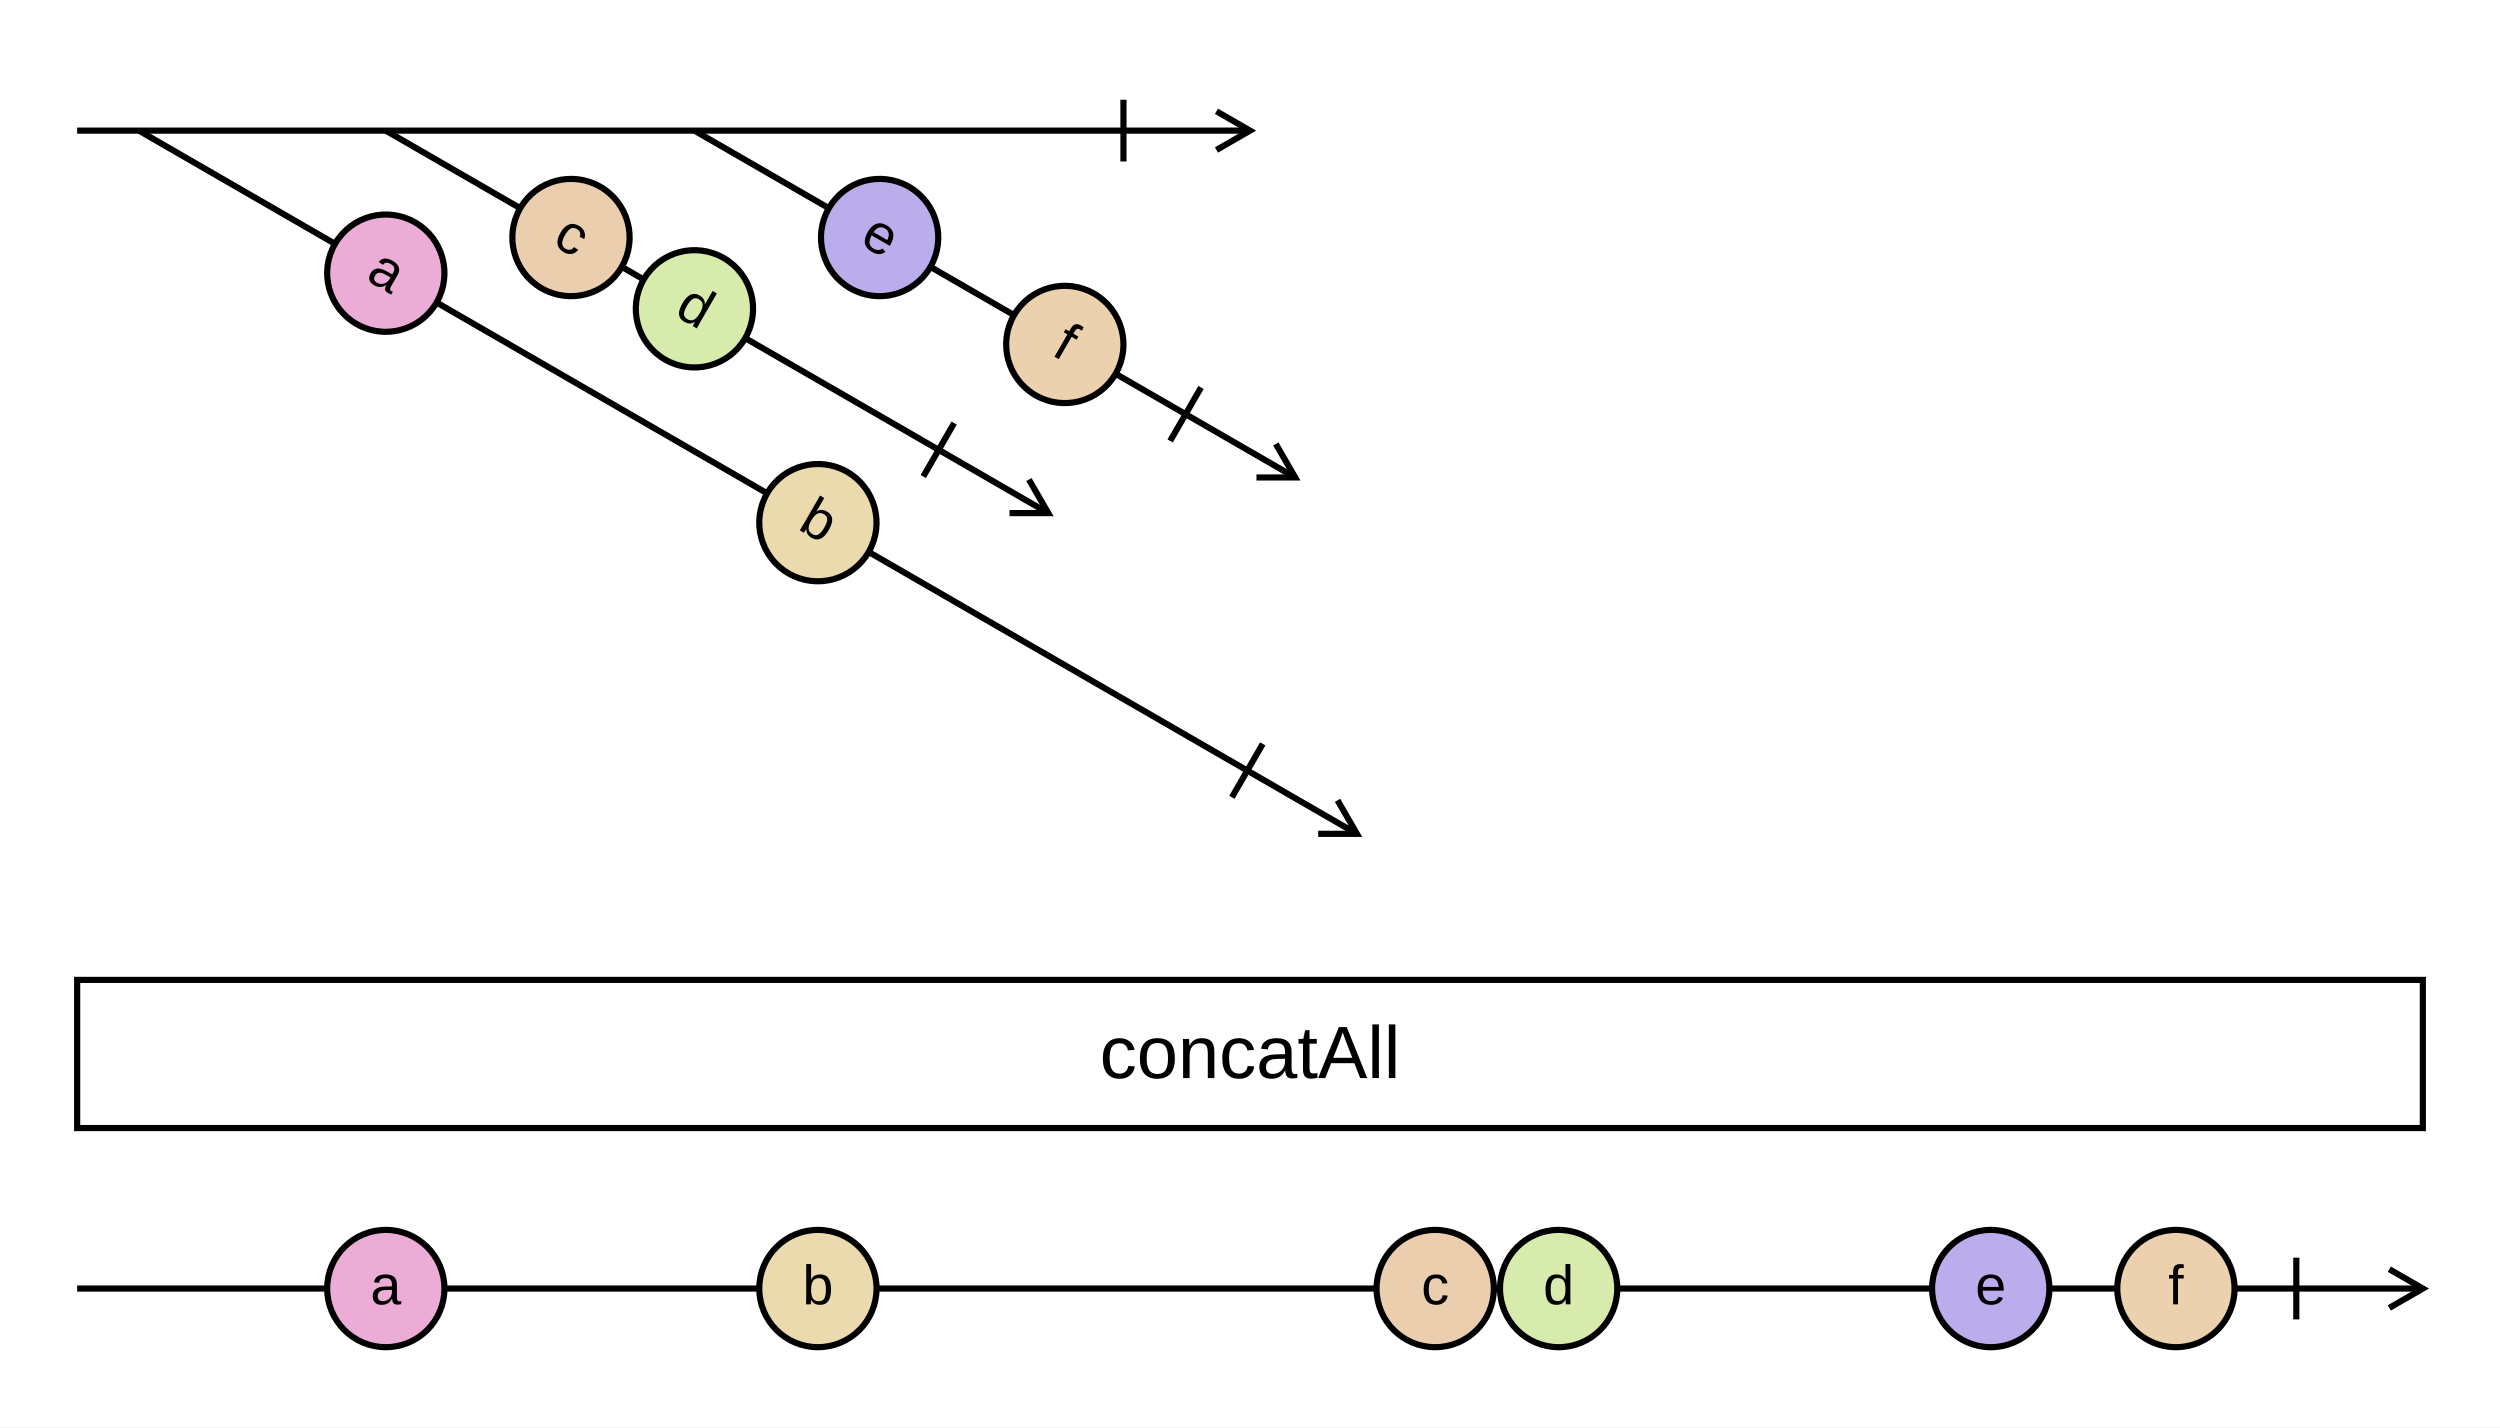
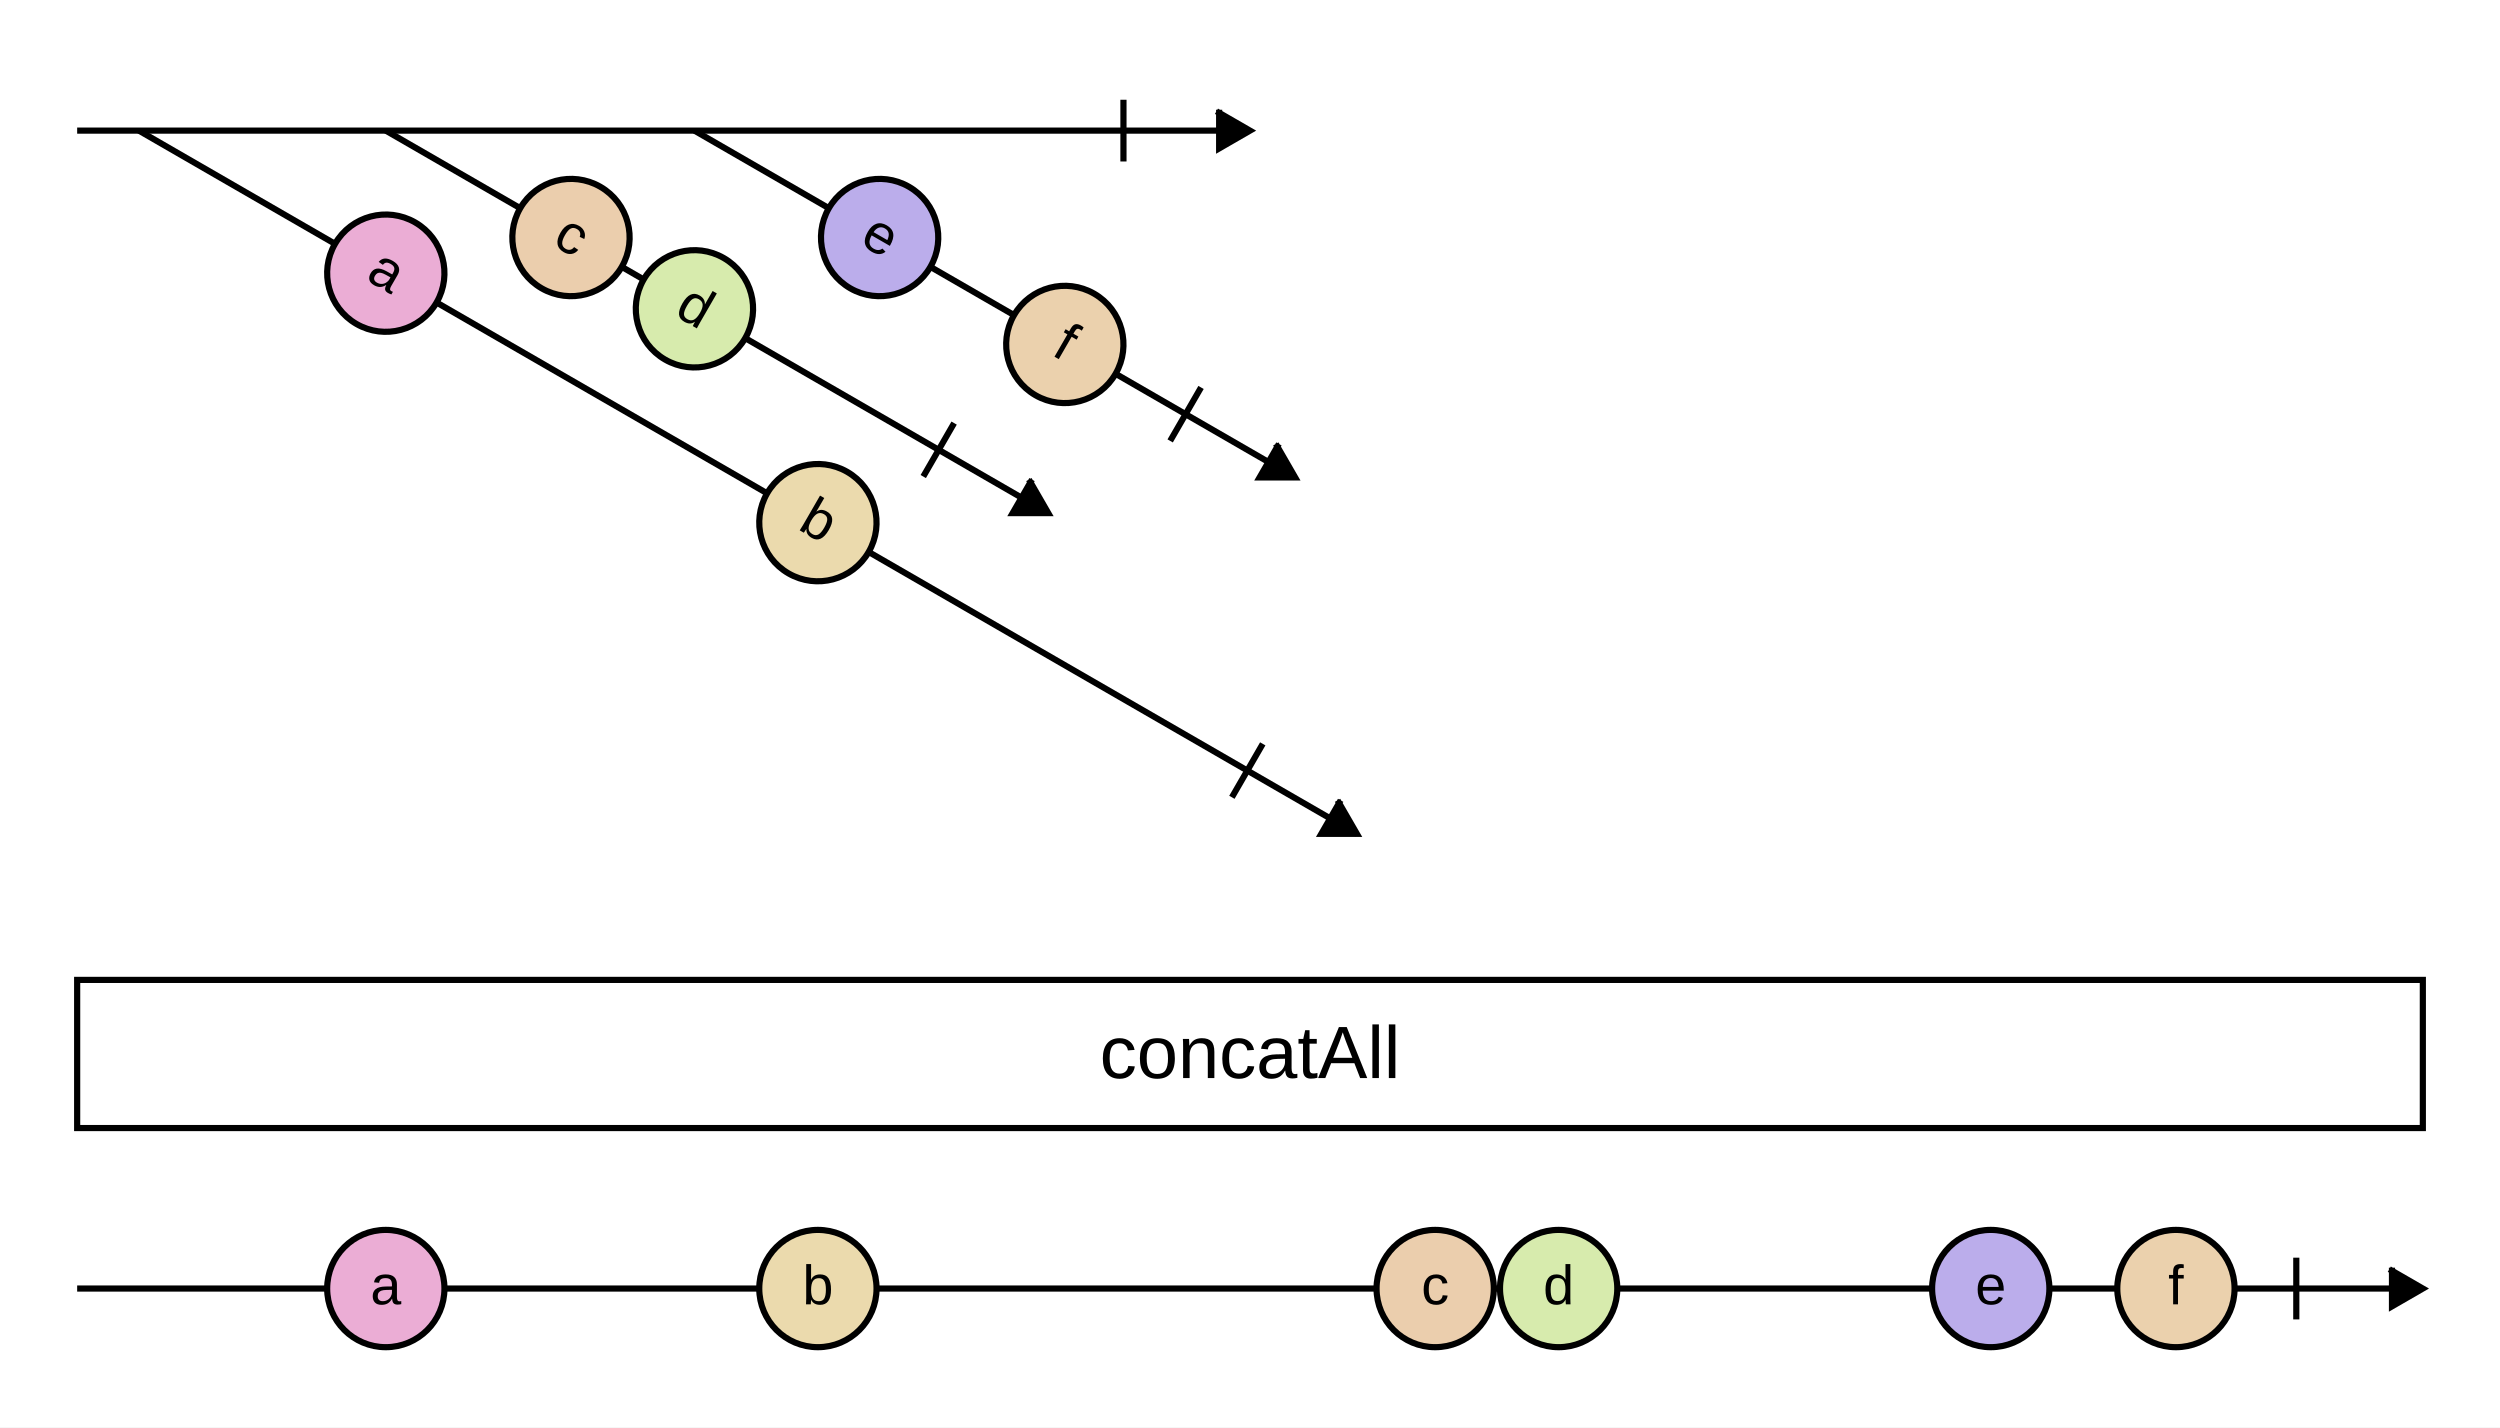
<svg xmlns="http://www.w3.org/2000/svg" viewBox="0 0 810 462.487" width="810" height="462.487">
  <path fill="#fff" d="M0 0h810v462.487H0z" />
  <g stroke="#000" stroke-width="2">
    <path d="M25 42.32h380" />
-     <path fill="none" stroke-linecap="square" d="M395 36.547l10 5.774-10 5.773" />
+     <path stroke-linecap="square" d="M395 36.547l10 5.774-10 5.773V36.547" />
  </g>
  <path stroke="#000" stroke-width="2" d="M364 32.32v20" />
  <g stroke="#000" stroke-width="2">
    <path d="M225 42.32l194.64 112.377" />
-     <path fill="none" stroke-linecap="square" d="M413.868 144.697l5.773 10h-11.547" />
+     <path stroke-linecap="square" d="M413.868 144.697l5.773 10h-11.547l5.774-10" />
  </g>
  <path stroke="#000" stroke-width="2" d="M389.134 125.536l-10 17.32" />
  <g transform="rotate(30 11.567 672.26)">
    <circle cx="20" cy="20" fill="hsl(35, 60%, 80%)" stroke="#000" stroke-width="2" r="19" />
    <text font-family="Arial, Helvetica, sans-serif" font-size="18" dominant-baseline="middle" text-anchor="middle" transform="translate(20 20)">f</text>
  </g>
  <g transform="rotate(30 46.208 542.977)">
    <circle cx="20" cy="20" fill="hsl(253, 60%, 80%)" stroke="#000" stroke-width="2" r="19" />
    <text font-family="Arial, Helvetica, sans-serif" font-size="18" dominant-baseline="middle" text-anchor="middle" transform="translate(20 20)">e</text>
  </g>
  <g>
    <g stroke="#000" stroke-width="2">
      <path d="M125 42.32l214.64 123.924" />
-       <path fill="none" stroke-linecap="square" d="M333.868 156.244l5.773 10h-11.547" />
+       <path stroke-linecap="square" d="M333.868 156.244l5.773 10h-11.547l5.774-10" />
    </g>
    <path stroke="#000" stroke-width="2" d="M309.134 137.083l-10 17.32" />
    <g transform="rotate(30 -26.886 442.563)">
      <circle cx="20" cy="20" fill="hsl(79, 60%, 80%)" stroke="#000" stroke-width="2" r="19" />
      <text font-family="Arial, Helvetica, sans-serif" font-size="18" dominant-baseline="middle" text-anchor="middle" transform="translate(20 20)">d</text>
    </g>
    <g transform="rotate(30 -3.792 356.375)">
      <circle cx="20" cy="20" fill="hsl(32, 60%, 80%)" stroke="#000" stroke-width="2" r="19" />
      <text font-family="Arial, Helvetica, sans-serif" font-size="18" dominant-baseline="middle" text-anchor="middle" transform="translate(20 20)">c</text>
    </g>
  </g>
  <g>
    <g stroke="#000" stroke-width="2">
      <path d="M45 42.32l394.64 227.847" />
-       <path fill="none" stroke-linecap="square" d="M433.868 260.167l5.773 10h-11.547" />
+       <path stroke-linecap="square" d="M433.868 260.167l5.773 10h-11.547l5.774-10" />
    </g>
    <path stroke="#000" stroke-width="2" d="M409.134 241.006l-10 17.32" />
    <g transform="rotate(30 -136.168 551.845)">
      <circle cx="20" cy="20" fill="hsl(44, 60%, 80%)" stroke="#000" stroke-width="2" r="19" />
      <text font-family="Arial, Helvetica, sans-serif" font-size="18" dominant-baseline="middle" text-anchor="middle" transform="translate(20 20)">b</text>
    </g>
    <g transform="rotate(30 -55.339 250.187)">
      <circle cx="20" cy="20" fill="hsl(321, 60%, 80%)" stroke="#000" stroke-width="2" r="19" />
      <text font-family="Arial, Helvetica, sans-serif" font-size="18" dominant-baseline="middle" text-anchor="middle" transform="translate(20 20)">a</text>
    </g>
  </g>
  <g transform="translate(25 307.487)">
    <rect y="10" width="760" height="48" fill="#fff" stroke="#000" stroke-width="2" rx="0" />
    <text x="380" y="35" font-family="Arial, Helvetica, sans-serif" font-size="24" dominant-baseline="middle" text-anchor="middle">concatAll</text>
  </g>
  <g>
    <g stroke="#000" stroke-width="2">
      <path d="M25 417.487h760" />
-       <path fill="none" stroke-linecap="square" d="M775 411.714l10 5.773-10 5.774" />
+       <path stroke-linecap="square" d="M775 411.714l10 5.773-10 5.774v-11.547" />
    </g>
    <path stroke="#000" stroke-width="2" d="M744 407.487v20" />
    <g transform="translate(685 397.487)">
      <circle cx="20" cy="20" fill="hsl(35, 60%, 80%)" stroke="#000" stroke-width="2" r="19" />
      <text font-family="Arial, Helvetica, sans-serif" font-size="18" dominant-baseline="middle" text-anchor="middle" transform="translate(20 20)">f</text>
    </g>
    <g transform="translate(625 397.487)">
      <circle cx="20" cy="20" fill="hsl(253, 60%, 80%)" stroke="#000" stroke-width="2" r="19" />
      <text font-family="Arial, Helvetica, sans-serif" font-size="18" dominant-baseline="middle" text-anchor="middle" transform="translate(20 20)">e</text>
    </g>
    <g transform="translate(485 397.487)">
      <circle cx="20" cy="20" fill="hsl(79, 60%, 80%)" stroke="#000" stroke-width="2" r="19" />
      <text font-family="Arial, Helvetica, sans-serif" font-size="18" dominant-baseline="middle" text-anchor="middle" transform="translate(20 20)">d</text>
    </g>
    <g transform="translate(445 397.487)">
      <circle cx="20" cy="20" fill="hsl(32, 60%, 80%)" stroke="#000" stroke-width="2" r="19" />
      <text font-family="Arial, Helvetica, sans-serif" font-size="18" dominant-baseline="middle" text-anchor="middle" transform="translate(20 20)">c</text>
    </g>
    <g transform="translate(245 397.487)">
      <circle cx="20" cy="20" fill="hsl(44, 60%, 80%)" stroke="#000" stroke-width="2" r="19" />
      <text font-family="Arial, Helvetica, sans-serif" font-size="18" dominant-baseline="middle" text-anchor="middle" transform="translate(20 20)">b</text>
    </g>
    <g transform="translate(105 397.487)">
      <circle cx="20" cy="20" fill="hsl(321, 60%, 80%)" stroke="#000" stroke-width="2" r="19" />
      <text font-family="Arial, Helvetica, sans-serif" font-size="18" dominant-baseline="middle" text-anchor="middle" transform="translate(20 20)">a</text>
    </g>
  </g>
</svg>
